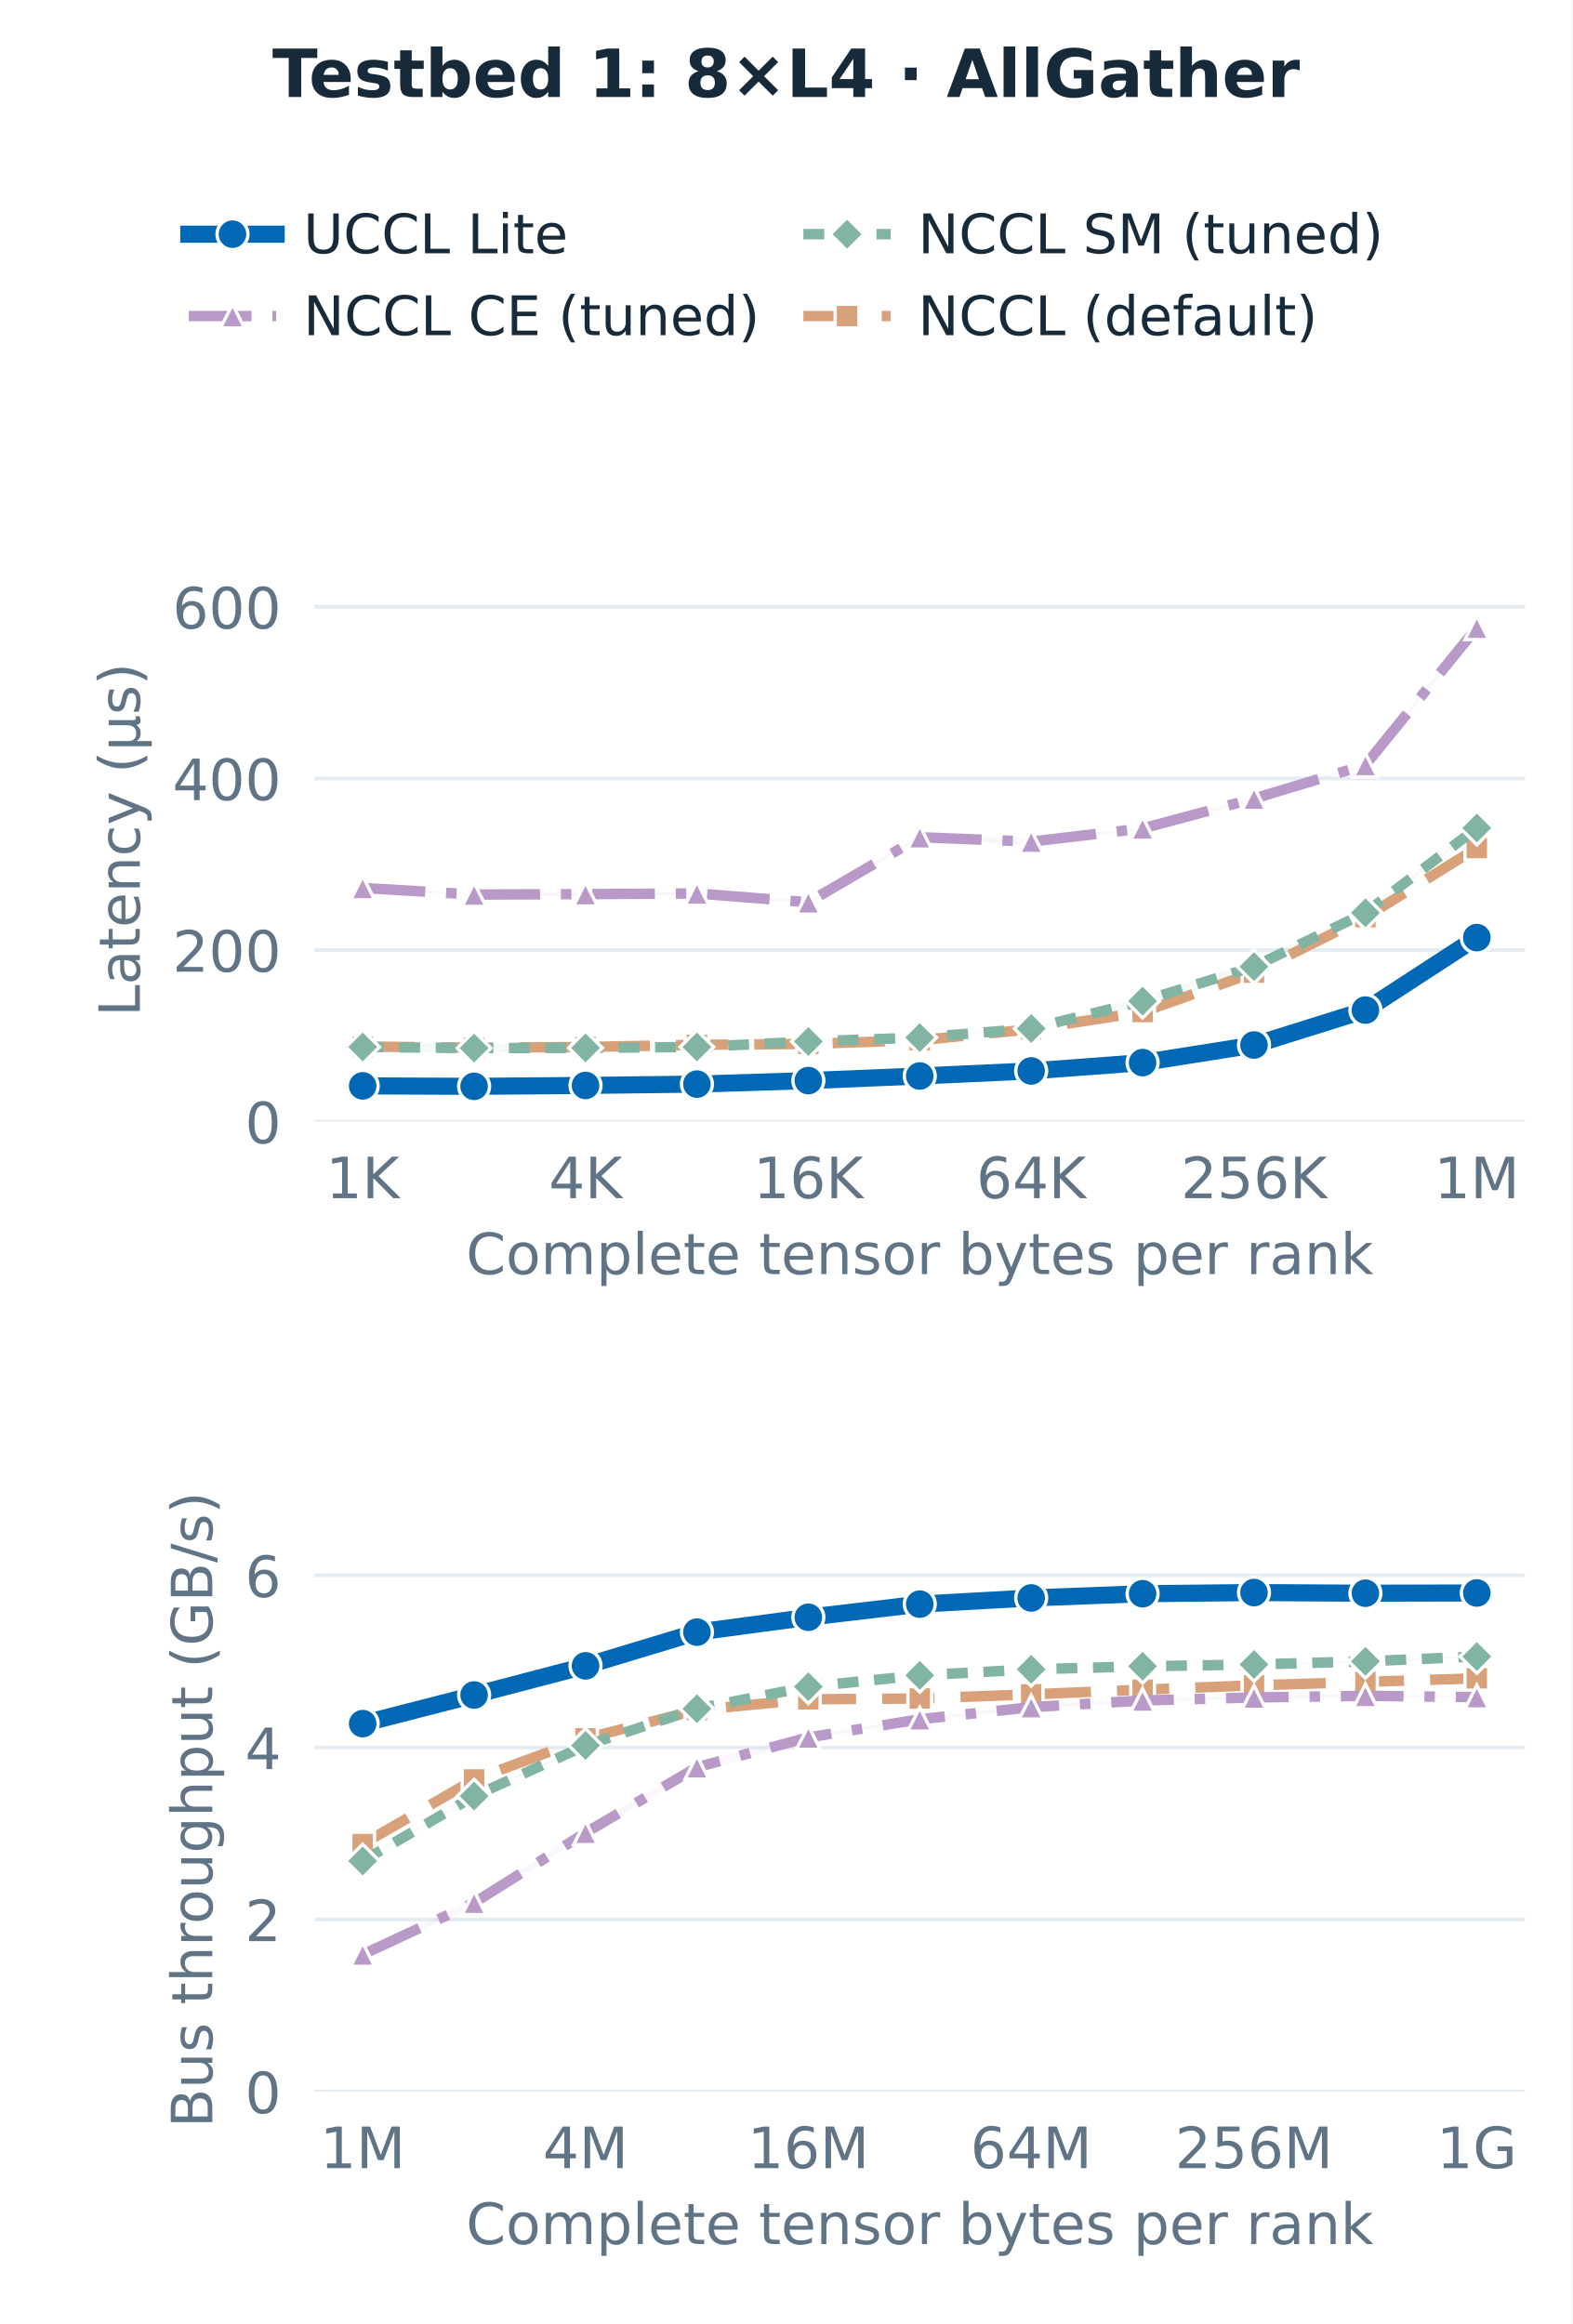
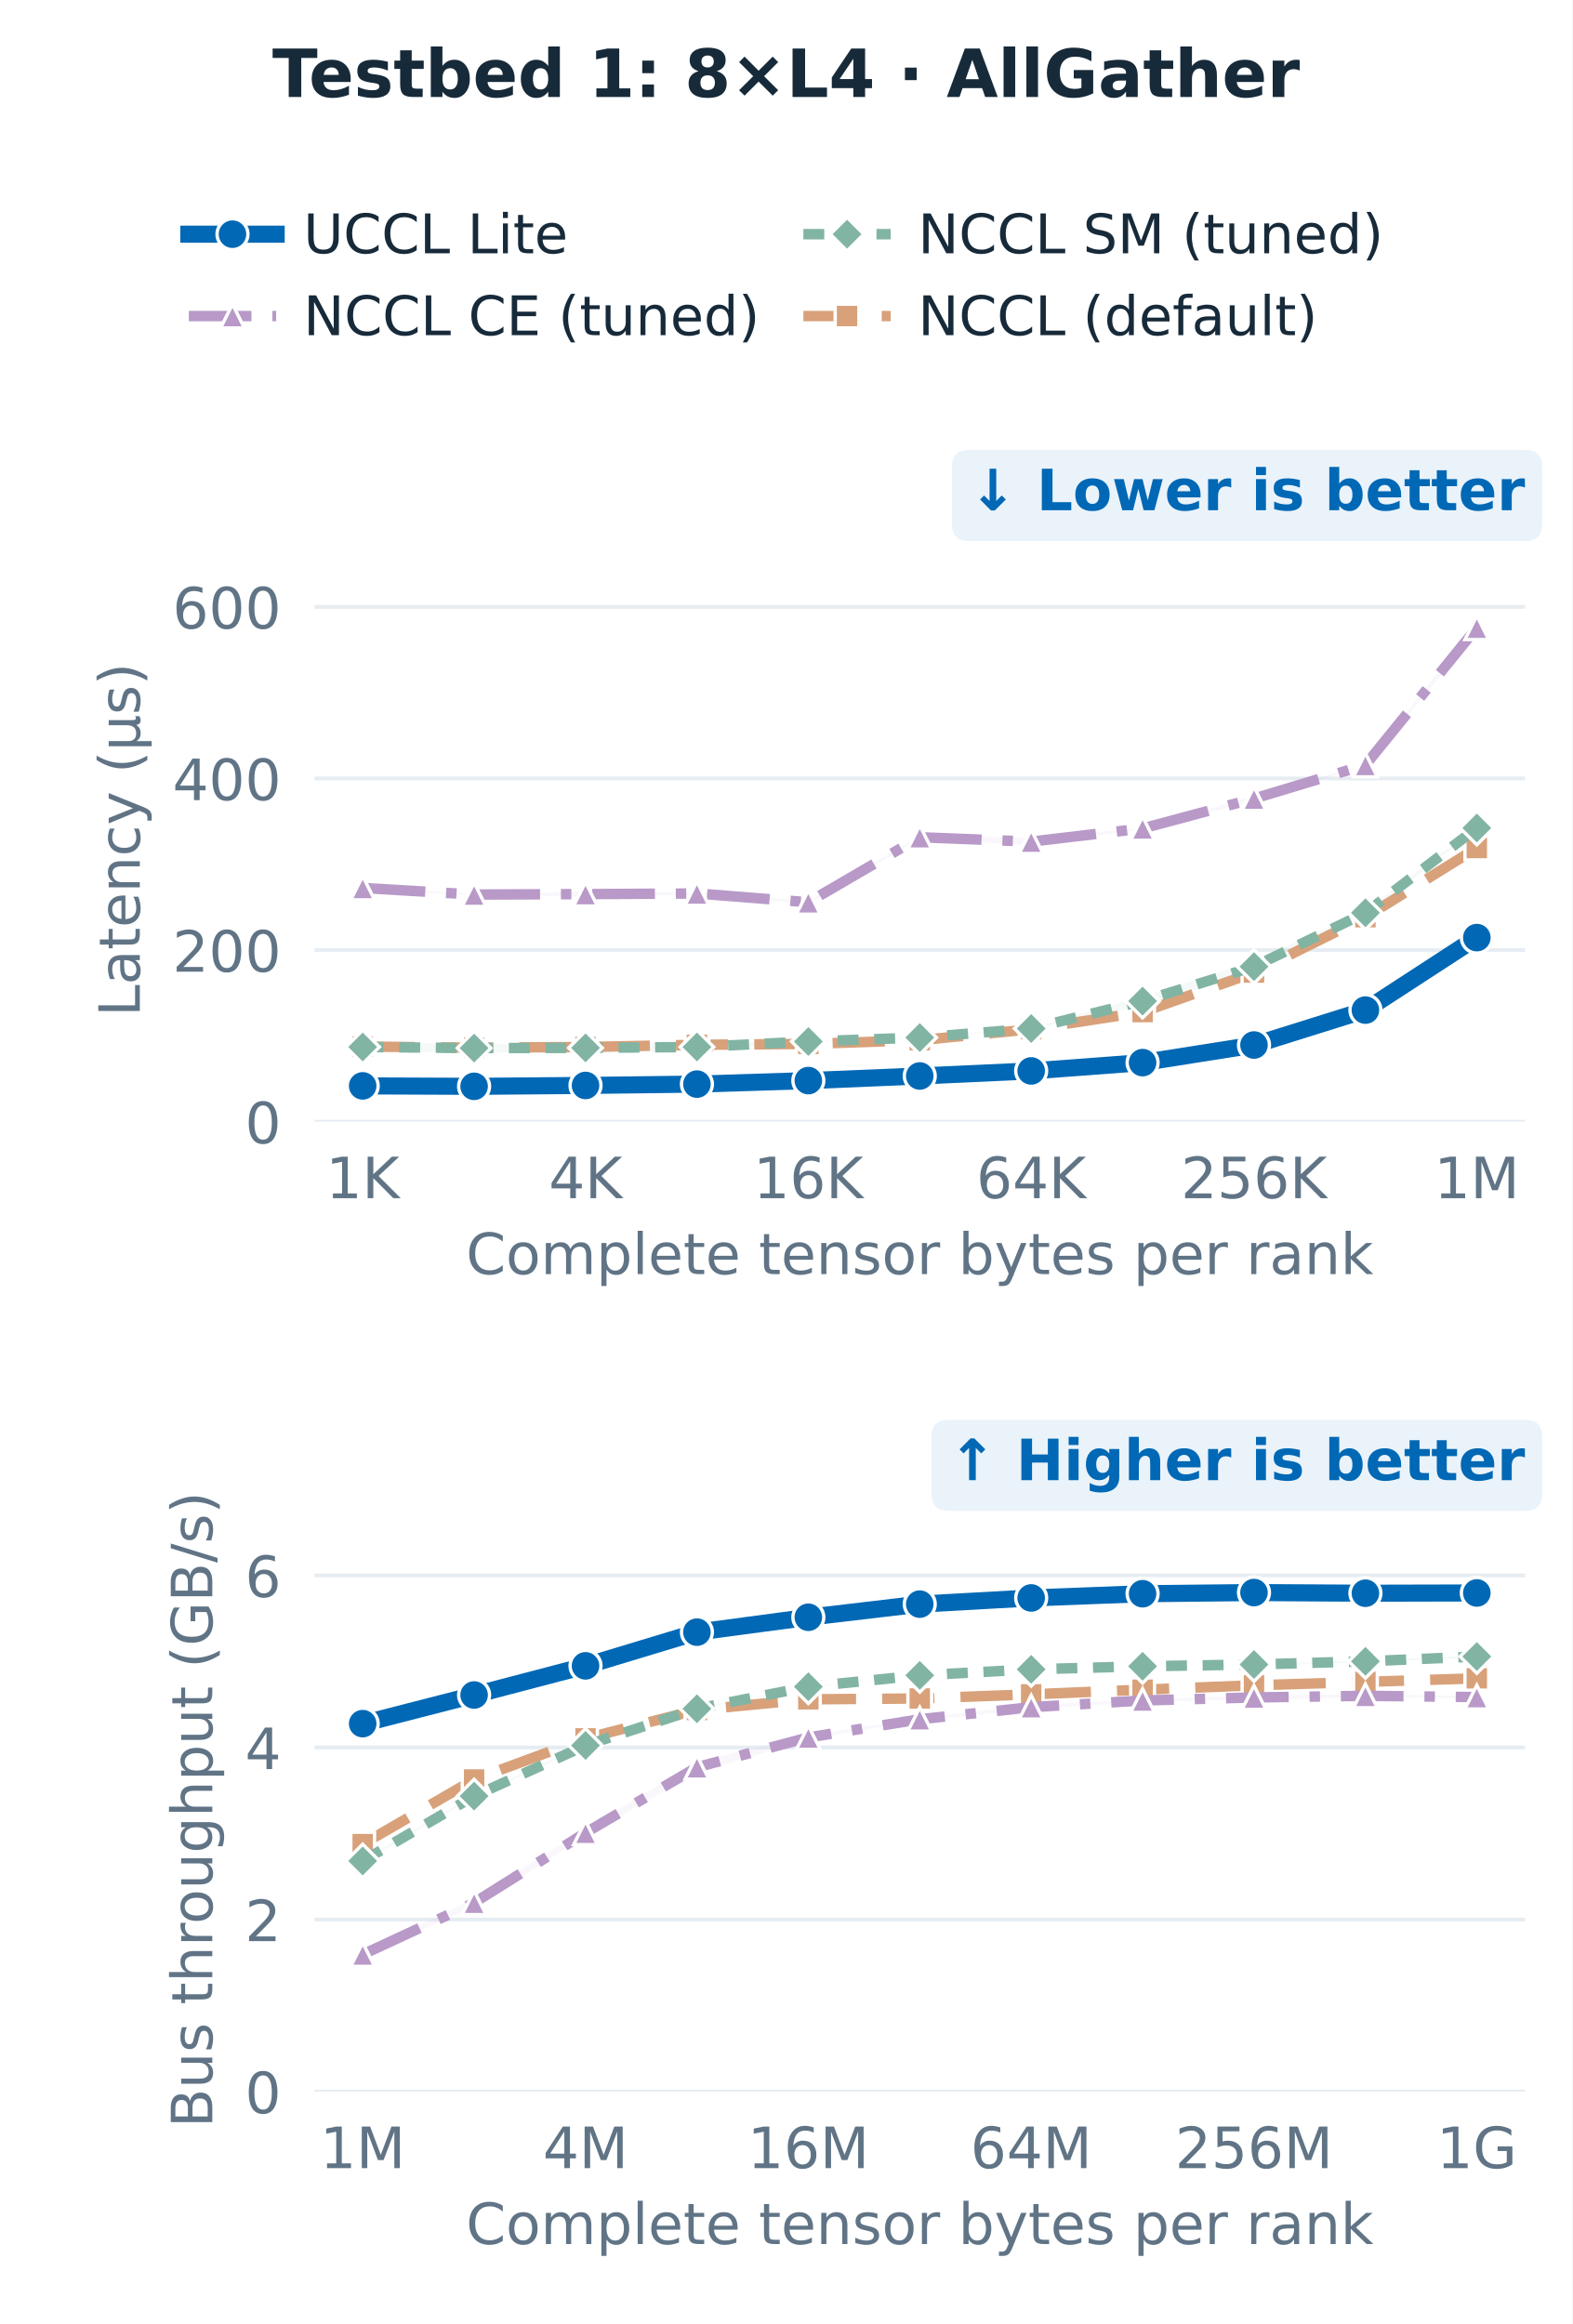
<svg xmlns="http://www.w3.org/2000/svg" xmlns:xlink="http://www.w3.org/1999/xlink" width="331.2pt" height="489.6pt" viewBox="0 0 331.2 489.6" version="1.1">
  <defs>
    <style type="text/css">*{stroke-linejoin: round; stroke-linecap: butt}</style>
  </defs>
  <g id="figure_1">
    <g id="patch_1">
      <path d="M 0 489.6 L 331.2 489.6 L 331.2 0 L 0 0 z " style="fill: #ffffff" />
    </g>
    <g id="axes_1">
      <g id="patch_2">
        <path d="M 66.24 236.304 L 321.264 236.304 L 321.264 117.504 L 66.24 117.504 z " style="fill: #ffffff" />
      </g>
      <g id="matplotlib.axis_1">
        <g id="xtick_1">
          <g id="line2d_1" />
          <g id="text_1">
            <text style="font-size: 12px; font-family: 'DejaVu Sans'; text-anchor: middle; fill: #607486" x="76.402" y="252.421" transform="rotate(-0 76.40159 252.4212)">1K</text>
          </g>
        </g>
        <g id="xtick_2">
          <g id="line2d_2" />
          <g id="text_2">
            <text style="font-size: 12px; font-family: 'DejaVu Sans'; text-anchor: middle; fill: #607486" x="123.342" y="252.421" transform="rotate(-0 123.3418 252.4212)">4K</text>
          </g>
        </g>
        <g id="xtick_3">
          <g id="line2d_3" />
          <g id="text_3">
            <text style="font-size: 12px; font-family: 'DejaVu Sans'; text-anchor: middle; fill: #607486" x="170.282" y="252.421" transform="rotate(-0 170.2819 252.4212)">16K</text>
          </g>
        </g>
        <g id="xtick_4">
          <g id="line2d_4" />
          <g id="text_4">
            <text style="font-size: 12px; font-family: 'DejaVu Sans'; text-anchor: middle; fill: #607486" x="217.222" y="252.421" transform="rotate(-0 217.2221 252.4212)">64K</text>
          </g>
        </g>
        <g id="xtick_5">
          <g id="line2d_5" />
          <g id="text_5">
            <text style="font-size: 12px; font-family: 'DejaVu Sans'; text-anchor: middle; fill: #607486" x="264.162" y="252.421" transform="rotate(-0 264.1622 252.4212)">256K</text>
          </g>
        </g>
        <g id="xtick_6">
          <g id="line2d_6" />
          <g id="text_6">
            <text style="font-size: 12px; font-family: 'DejaVu Sans'; text-anchor: middle; fill: #607486" x="311.102" y="252.421" transform="rotate(-0 311.1024 252.4212)">1M</text>
          </g>
        </g>
        <g id="text_7">
          <text style="font-size: 12px; font-family: 'DejaVu Sans'; text-anchor: middle; fill: #607486" x="193.752" y="268.422" transform="rotate(-0 193.752 268.4221)">Complete tensor bytes per rank</text>
        </g>
      </g>
      <g id="matplotlib.axis_2">
        <g id="ytick_1">
          <g id="line2d_7">
            <path d="M 66.24 236.304 L 321.264 236.304 " clip-path="url(#p69f9a40dbc)" style="fill: none; stroke: #e6edf2; stroke-width: 0.8; stroke-linecap: square" />
          </g>
          <g id="line2d_8" />
          <g id="text_8">
            <text style="font-size: 12px; font-family: 'DejaVu Sans'; text-anchor: end; fill: #607486" x="59.24" y="240.863" transform="rotate(-0 59.24 240.8626)">0</text>
          </g>
        </g>
        <g id="ytick_2">
          <g id="line2d_9">
            <path d="M 66.24 200.153 L 321.264 200.153 " clip-path="url(#p69f9a40dbc)" style="fill: none; stroke: #e6edf2; stroke-width: 0.8; stroke-linecap: square" />
          </g>
          <g id="line2d_10" />
          <g id="text_9">
            <text style="font-size: 12px; font-family: 'DejaVu Sans'; text-anchor: end; fill: #607486" x="59.24" y="204.712" transform="rotate(-0 59.24 204.7116)">200</text>
          </g>
        </g>
        <g id="ytick_3">
          <g id="line2d_11">
            <path d="M 66.24 164.002 L 321.264 164.002 " clip-path="url(#p69f9a40dbc)" style="fill: none; stroke: #e6edf2; stroke-width: 0.8; stroke-linecap: square" />
          </g>
          <g id="line2d_12" />
          <g id="text_10">
            <text style="font-size: 12px; font-family: 'DejaVu Sans'; text-anchor: end; fill: #607486" x="59.24" y="168.561" transform="rotate(-0 59.24 168.5607)">400</text>
          </g>
        </g>
        <g id="ytick_4">
          <g id="line2d_13">
            <path d="M 66.24 127.851 L 321.264 127.851 " clip-path="url(#p69f9a40dbc)" style="fill: none; stroke: #e6edf2; stroke-width: 0.8; stroke-linecap: square" />
          </g>
          <g id="line2d_14" />
          <g id="text_11">
            <text style="font-size: 12px; font-family: 'DejaVu Sans'; text-anchor: end; fill: #607486" x="59.24" y="132.41" transform="rotate(-0 59.24 132.4098)">600</text>
          </g>
        </g>
        <g id="text_12">
          <text style="font-size: 12px; font-family: 'DejaVu Sans'; text-anchor: middle; fill: #607486" x="29.452" y="176.904" transform="rotate(-90 29.45219 176.904)">Latency (µs)</text>
        </g>
      </g>
      <g id="FillBetweenPolyCollection_1">
        <defs>
          <path id="mc900417a98" d="M 76.402 -270.047 L 76.402 -268.011 L 99.872 -267.918 L 123.342 -267.82 L 146.812 -268.103 L 170.282 -270.139 L 193.752 -270.88 L 217.222 -272.823 L 240.692 -277.725 L 264.162 -284.854 L 287.632 -296.793 L 311.102 -314.839 L 311.102 -315.487 L 311.102 -315.487 L 287.632 -297.811 L 264.162 -287.075 L 240.692 -279.672 L 217.222 -273.008 L 193.752 -271.149 L 170.282 -270.232 L 146.812 -269.954 L 123.342 -269.862 L 99.872 -269.677 L 76.402 -270.047 z " />
        </defs>
        <g clip-path="url(#p69f9a40dbc)">
          <use xlink:href="#mc900417a98" x="0" y="489.6" style="fill: #82b4a3; fill-opacity: 0.08" />
        </g>
      </g>
      <g id="FillBetweenPolyCollection_2">
        <defs>
          <path id="me099844dca" d="M 76.402 -302.901 L 76.402 -302.161 L 99.872 -301.05 L 123.342 -300.68 L 146.812 -301.142 L 170.282 -299.19 L 193.752 -312.896 L 217.222 -311.508 L 240.692 -314.932 L 264.162 -320.754 L 287.632 -328.351 L 311.102 -356.294 L 311.102 -358.429 L 311.102 -358.429 L 287.632 -328.536 L 264.162 -321.965 L 240.692 -315.21 L 217.222 -313.081 L 193.752 -313.544 L 170.282 -299.847 L 146.812 -301.597 L 123.342 -301.79 L 99.872 -301.235 L 76.402 -302.901 z " />
        </defs>
        <g clip-path="url(#p69f9a40dbc)">
          <use xlink:href="#me099844dca" x="0" y="489.6" style="fill: #b899c8; fill-opacity: 0.08" />
        </g>
      </g>
      <g id="line2d_15">
        <path d="M 76.402 220.479 L 99.872 220.71 L 123.342 220.571 L 146.812 220.108 L 170.282 219.923 L 193.752 219.137 L 217.222 216.823 L 240.692 213.214 L 264.162 204.889 L 287.632 193.225 L 311.102 178.648 " clip-path="url(#p69f9a40dbc)" style="fill: none; stroke-dasharray: 11,5.5; stroke-dashoffset: 0; stroke: #d8a17a; stroke-width: 2.2" />
        <defs>
          <path id="m4c7a17d4e1" d="M -2.5 2.5 L 2.5 2.5 L 2.5 -2.5 L -2.5 -2.5 z " style="stroke: #ffffff; stroke-width: 0.7; stroke-linejoin: miter" />
        </defs>
        <g clip-path="url(#p69f9a40dbc)">
          <use xlink:href="#m4c7a17d4e1" x="76.402" y="220.479" style="fill: #d8a17a; stroke: #ffffff; stroke-width: 0.7; stroke-linejoin: miter" />
          <use xlink:href="#m4c7a17d4e1" x="99.872" y="220.71" style="fill: #d8a17a; stroke: #ffffff; stroke-width: 0.7; stroke-linejoin: miter" />
          <use xlink:href="#m4c7a17d4e1" x="123.342" y="220.571" style="fill: #d8a17a; stroke: #ffffff; stroke-width: 0.7; stroke-linejoin: miter" />
          <use xlink:href="#m4c7a17d4e1" x="146.812" y="220.108" style="fill: #d8a17a; stroke: #ffffff; stroke-width: 0.7; stroke-linejoin: miter" />
          <use xlink:href="#m4c7a17d4e1" x="170.282" y="219.923" style="fill: #d8a17a; stroke: #ffffff; stroke-width: 0.7; stroke-linejoin: miter" />
          <use xlink:href="#m4c7a17d4e1" x="193.752" y="219.137" style="fill: #d8a17a; stroke: #ffffff; stroke-width: 0.7; stroke-linejoin: miter" />
          <use xlink:href="#m4c7a17d4e1" x="217.222" y="216.823" style="fill: #d8a17a; stroke: #ffffff; stroke-width: 0.7; stroke-linejoin: miter" />
          <use xlink:href="#m4c7a17d4e1" x="240.692" y="213.214" style="fill: #d8a17a; stroke: #ffffff; stroke-width: 0.7; stroke-linejoin: miter" />
          <use xlink:href="#m4c7a17d4e1" x="264.162" y="204.889" style="fill: #d8a17a; stroke: #ffffff; stroke-width: 0.7; stroke-linejoin: miter" />
          <use xlink:href="#m4c7a17d4e1" x="287.632" y="193.225" style="fill: #d8a17a; stroke: #ffffff; stroke-width: 0.7; stroke-linejoin: miter" />
          <use xlink:href="#m4c7a17d4e1" x="311.102" y="178.648" style="fill: #d8a17a; stroke: #ffffff; stroke-width: 0.7; stroke-linejoin: miter" />
        </g>
      </g>
      <g id="line2d_16">
        <path d="M 76.402 220.571 L 99.872 220.802 L 123.342 220.759 L 146.812 220.571 L 170.282 219.414 L 193.752 218.586 L 217.222 216.684 L 240.692 210.901 L 264.162 203.635 L 287.632 192.298 L 311.102 174.437 " clip-path="url(#p69f9a40dbc)" style="fill: none; stroke-dasharray: 4.4,3.3; stroke-dashoffset: 0; stroke: #82b4a3; stroke-width: 2.2" />
        <defs>
          <path id="m127d683313" d="M -0 3.536 L 3.536 0 L 0 -3.536 L -3.536 -0 z " style="stroke: #ffffff; stroke-width: 0.7; stroke-linejoin: miter" />
        </defs>
        <g clip-path="url(#p69f9a40dbc)">
          <use xlink:href="#m127d683313" x="76.402" y="220.571" style="fill: #82b4a3; stroke: #ffffff; stroke-width: 0.7; stroke-linejoin: miter" />
          <use xlink:href="#m127d683313" x="99.872" y="220.802" style="fill: #82b4a3; stroke: #ffffff; stroke-width: 0.7; stroke-linejoin: miter" />
          <use xlink:href="#m127d683313" x="123.342" y="220.759" style="fill: #82b4a3; stroke: #ffffff; stroke-width: 0.7; stroke-linejoin: miter" />
          <use xlink:href="#m127d683313" x="146.812" y="220.571" style="fill: #82b4a3; stroke: #ffffff; stroke-width: 0.7; stroke-linejoin: miter" />
          <use xlink:href="#m127d683313" x="170.282" y="219.414" style="fill: #82b4a3; stroke: #ffffff; stroke-width: 0.7; stroke-linejoin: miter" />
          <use xlink:href="#m127d683313" x="193.752" y="218.586" style="fill: #82b4a3; stroke: #ffffff; stroke-width: 0.7; stroke-linejoin: miter" />
          <use xlink:href="#m127d683313" x="217.222" y="216.684" style="fill: #82b4a3; stroke: #ffffff; stroke-width: 0.7; stroke-linejoin: miter" />
          <use xlink:href="#m127d683313" x="240.692" y="210.901" style="fill: #82b4a3; stroke: #ffffff; stroke-width: 0.7; stroke-linejoin: miter" />
          <use xlink:href="#m127d683313" x="264.162" y="203.635" style="fill: #82b4a3; stroke: #ffffff; stroke-width: 0.7; stroke-linejoin: miter" />
          <use xlink:href="#m127d683313" x="287.632" y="192.298" style="fill: #82b4a3; stroke: #ffffff; stroke-width: 0.7; stroke-linejoin: miter" />
          <use xlink:href="#m127d683313" x="311.102" y="174.437" style="fill: #82b4a3; stroke: #ffffff; stroke-width: 0.7; stroke-linejoin: miter" />
        </g>
      </g>
      <g id="line2d_17">
        <path d="M 76.402 187.069 L 99.872 188.457 L 123.342 188.365 L 146.812 188.23 L 170.282 190.081 L 193.752 176.38 L 217.222 177.306 L 240.692 174.529 L 264.162 168.24 L 287.632 161.156 L 311.102 132.238 " clip-path="url(#p69f9a40dbc)" style="fill: none; stroke-dasharray: 13.2,4.4,2.2,4.4; stroke-dashoffset: 0; stroke: #b899c8; stroke-width: 2.2" />
        <defs>
          <path id="m6e725affe4" d="M 0 -2.5 L -2.5 2.5 L 2.5 2.5 z " style="stroke: #ffffff; stroke-width: 0.7; stroke-linejoin: miter" />
        </defs>
        <g clip-path="url(#p69f9a40dbc)">
          <use xlink:href="#m6e725affe4" x="76.402" y="187.069" style="fill: #b899c8; stroke: #ffffff; stroke-width: 0.7; stroke-linejoin: miter" />
          <use xlink:href="#m6e725affe4" x="99.872" y="188.457" style="fill: #b899c8; stroke: #ffffff; stroke-width: 0.7; stroke-linejoin: miter" />
          <use xlink:href="#m6e725affe4" x="123.342" y="188.365" style="fill: #b899c8; stroke: #ffffff; stroke-width: 0.7; stroke-linejoin: miter" />
          <use xlink:href="#m6e725affe4" x="146.812" y="188.23" style="fill: #b899c8; stroke: #ffffff; stroke-width: 0.7; stroke-linejoin: miter" />
          <use xlink:href="#m6e725affe4" x="170.282" y="190.081" style="fill: #b899c8; stroke: #ffffff; stroke-width: 0.7; stroke-linejoin: miter" />
          <use xlink:href="#m6e725affe4" x="193.752" y="176.38" style="fill: #b899c8; stroke: #ffffff; stroke-width: 0.7; stroke-linejoin: miter" />
          <use xlink:href="#m6e725affe4" x="217.222" y="177.306" style="fill: #b899c8; stroke: #ffffff; stroke-width: 0.7; stroke-linejoin: miter" />
          <use xlink:href="#m6e725affe4" x="240.692" y="174.529" style="fill: #b899c8; stroke: #ffffff; stroke-width: 0.7; stroke-linejoin: miter" />
          <use xlink:href="#m6e725affe4" x="264.162" y="168.24" style="fill: #b899c8; stroke: #ffffff; stroke-width: 0.7; stroke-linejoin: miter" />
          <use xlink:href="#m6e725affe4" x="287.632" y="161.156" style="fill: #b899c8; stroke: #ffffff; stroke-width: 0.7; stroke-linejoin: miter" />
          <use xlink:href="#m6e725affe4" x="311.102" y="132.238" style="fill: #b899c8; stroke: #ffffff; stroke-width: 0.7; stroke-linejoin: miter" />
        </g>
      </g>
+       <g id="text_13">
+         <g id="patch_3">
+           <path d="M 204.129 113.976 L 321.264 113.976 Q 324.864 113.976 324.864 110.376 L 324.864 98.375 Q 324.864 94.775 321.264 94.775 L 204.129 94.775 Q 200.529 94.775 200.529 98.375 L 200.529 110.376 Q 200.529 113.976 204.129 113.976 z " style="fill: #eaf3fa" />
+         </g>
+         <text style="font-weight: 700; font-size: 12px; font-family: 'DejaVu Sans'; text-anchor: end; fill: #0068b5" x="321.264" y="107.493" transform="rotate(-0 321.264 107.4932)">↓ Lower is better</text>
+       </g>
      <g id="line2d_18">
        <path d="M 76.402 228.764 L 99.872 228.858 L 123.342 228.673 L 146.812 228.391 L 170.282 227.651 L 193.752 226.679 L 217.222 225.615 L 240.692 223.862 L 264.162 220.155 L 287.632 212.797 L 311.102 197.527 " clip-path="url(#p69f9a40dbc)" style="fill: none; stroke: #0068b5; stroke-width: 3.6; stroke-linecap: square" />
        <defs>
          <path id="me5beb2e30b" d="M 0 3.25 C 0.862 3.25 1.689 2.908 2.298 2.298 C 2.908 1.689 3.25 0.862 3.25 0 C 3.25 -0.862 2.908 -1.689 2.298 -2.298 C 1.689 -2.908 0.862 -3.25 0 -3.25 C -0.862 -3.25 -1.689 -2.908 -2.298 -2.298 C -2.908 -1.689 -3.25 -0.862 -3.25 0 C -3.25 0.862 -2.908 1.689 -2.298 2.298 C -1.689 2.908 -0.862 3.25 0 3.25 z " style="stroke: #ffffff; stroke-width: 0.7" />
        </defs>
        <g clip-path="url(#p69f9a40dbc)">
          <use xlink:href="#me5beb2e30b" x="76.402" y="228.764" style="fill: #0068b5; stroke: #ffffff; stroke-width: 0.7" />
          <use xlink:href="#me5beb2e30b" x="99.872" y="228.858" style="fill: #0068b5; stroke: #ffffff; stroke-width: 0.7" />
          <use xlink:href="#me5beb2e30b" x="123.342" y="228.673" style="fill: #0068b5; stroke: #ffffff; stroke-width: 0.7" />
          <use xlink:href="#me5beb2e30b" x="146.812" y="228.391" style="fill: #0068b5; stroke: #ffffff; stroke-width: 0.7" />
          <use xlink:href="#me5beb2e30b" x="170.282" y="227.651" style="fill: #0068b5; stroke: #ffffff; stroke-width: 0.7" />
          <use xlink:href="#me5beb2e30b" x="193.752" y="226.679" style="fill: #0068b5; stroke: #ffffff; stroke-width: 0.7" />
          <use xlink:href="#me5beb2e30b" x="217.222" y="225.615" style="fill: #0068b5; stroke: #ffffff; stroke-width: 0.7" />
          <use xlink:href="#me5beb2e30b" x="240.692" y="223.862" style="fill: #0068b5; stroke: #ffffff; stroke-width: 0.7" />
          <use xlink:href="#me5beb2e30b" x="264.162" y="220.155" style="fill: #0068b5; stroke: #ffffff; stroke-width: 0.7" />
          <use xlink:href="#me5beb2e30b" x="287.632" y="212.797" style="fill: #0068b5; stroke: #ffffff; stroke-width: 0.7" />
          <use xlink:href="#me5beb2e30b" x="311.102" y="197.527" style="fill: #0068b5; stroke: #ffffff; stroke-width: 0.7" />
        </g>
      </g>
    </g>
    <g id="axes_2">
-       <g id="patch_3">
+       <g id="patch_4">
        <path d="M 66.24 440.64 L 321.264 440.64 L 321.264 321.84 L 66.24 321.84 z " style="fill: #ffffff" />
      </g>
      <g id="matplotlib.axis_3">
        <g id="xtick_7">
          <g id="line2d_19" />
-           <g id="text_13">
+           <g id="text_14">
            <text style="font-size: 12px; font-family: 'DejaVu Sans'; text-anchor: middle; fill: #607486" x="76.402" y="456.757" transform="rotate(-0 76.40159 456.7572)">1M</text>
          </g>
        </g>
        <g id="xtick_8">
          <g id="line2d_20" />
-           <g id="text_14">
+           <g id="text_15">
            <text style="font-size: 12px; font-family: 'DejaVu Sans'; text-anchor: middle; fill: #607486" x="123.342" y="456.757" transform="rotate(-0 123.3418 456.7572)">4M</text>
          </g>
        </g>
        <g id="xtick_9">
          <g id="line2d_21" />
-           <g id="text_15">
+           <g id="text_16">
            <text style="font-size: 12px; font-family: 'DejaVu Sans'; text-anchor: middle; fill: #607486" x="170.282" y="456.757" transform="rotate(-0 170.2819 456.7572)">16M</text>
          </g>
        </g>
        <g id="xtick_10">
          <g id="line2d_22" />
-           <g id="text_16">
+           <g id="text_17">
            <text style="font-size: 12px; font-family: 'DejaVu Sans'; text-anchor: middle; fill: #607486" x="217.222" y="456.757" transform="rotate(-0 217.2221 456.7572)">64M</text>
          </g>
        </g>
        <g id="xtick_11">
          <g id="line2d_23" />
-           <g id="text_17">
+           <g id="text_18">
            <text style="font-size: 12px; font-family: 'DejaVu Sans'; text-anchor: middle; fill: #607486" x="264.162" y="456.757" transform="rotate(-0 264.1622 456.7572)">256M</text>
          </g>
        </g>
        <g id="xtick_12">
          <g id="line2d_24" />
-           <g id="text_18">
+           <g id="text_19">
            <text style="font-size: 12px; font-family: 'DejaVu Sans'; text-anchor: middle; fill: #607486" x="311.102" y="456.757" transform="rotate(-0 311.1024 456.7572)">1G</text>
          </g>
        </g>
-         <g id="text_19">
+         <g id="text_20">
          <text style="font-size: 12px; font-family: 'DejaVu Sans'; text-anchor: middle; fill: #607486" x="193.752" y="472.758" transform="rotate(-0 193.752 472.7581)">Complete tensor bytes per rank</text>
        </g>
      </g>
      <g id="matplotlib.axis_4">
        <g id="ytick_5">
          <g id="line2d_25">
            <path d="M 66.24 440.64 L 321.264 440.64 " clip-path="url(#p44dcc93f7a)" style="fill: none; stroke: #e6edf2; stroke-width: 0.8; stroke-linecap: square" />
          </g>
          <g id="line2d_26" />
-           <g id="text_20">
+           <g id="text_21">
            <text style="font-size: 12px; font-family: 'DejaVu Sans'; text-anchor: end; fill: #607486" x="59.24" y="445.199" transform="rotate(-0 59.24 445.1986)">0</text>
          </g>
        </g>
        <g id="ytick_6">
          <g id="line2d_27">
            <path d="M 66.24 404.389 L 321.264 404.389 " clip-path="url(#p44dcc93f7a)" style="fill: none; stroke: #e6edf2; stroke-width: 0.8; stroke-linecap: square" />
          </g>
          <g id="line2d_28" />
-           <g id="text_21">
+           <g id="text_22">
            <text style="font-size: 12px; font-family: 'DejaVu Sans'; text-anchor: end; fill: #607486" x="59.24" y="408.948" transform="rotate(-0 59.24 408.9481)">2</text>
          </g>
        </g>
        <g id="ytick_7">
          <g id="line2d_29">
            <path d="M 66.24 368.139 L 321.264 368.139 " clip-path="url(#p44dcc93f7a)" style="fill: none; stroke: #e6edf2; stroke-width: 0.8; stroke-linecap: square" />
          </g>
          <g id="line2d_30" />
-           <g id="text_22">
+           <g id="text_23">
            <text style="font-size: 12px; font-family: 'DejaVu Sans'; text-anchor: end; fill: #607486" x="59.24" y="372.698" transform="rotate(-0 59.24 372.6975)">4</text>
          </g>
        </g>
        <g id="ytick_8">
          <g id="line2d_31">
            <path d="M 66.24 331.888 L 321.264 331.888 " clip-path="url(#p44dcc93f7a)" style="fill: none; stroke: #e6edf2; stroke-width: 0.8; stroke-linecap: square" />
          </g>
          <g id="line2d_32" />
-           <g id="text_23">
+           <g id="text_24">
            <text style="font-size: 12px; font-family: 'DejaVu Sans'; text-anchor: end; fill: #607486" x="59.24" y="336.447" transform="rotate(-0 59.24 336.447)">6</text>
          </g>
        </g>
-         <g id="text_24">
+         <g id="text_25">
          <text style="font-size: 12px; font-family: 'DejaVu Sans'; text-anchor: middle; fill: #607486" x="44.722" y="381.24" transform="rotate(-90 44.72219 381.24)">Bus throughput (GB/s)</text>
        </g>
      </g>
      <g id="FillBetweenPolyCollection_3">
        <defs>
          <path id="m7afcf22b62" d="M 76.402 -97.803 L 76.402 -97.294 L 99.872 -111.005 L 123.342 -121.623 L 146.812 -129.532 L 170.282 -134.169 L 193.752 -136.656 L 217.222 -137.883 L 240.692 -138.55 L 264.162 -138.897 L 287.632 -139.364 L 311.102 -140.419 L 311.102 -140.819 L 311.102 -140.819 L 287.632 -139.846 L 264.162 -138.986 L 240.692 -138.573 L 217.222 -137.955 L 193.752 -136.656 L 170.282 -134.351 L 146.812 -129.707 L 123.342 -122.155 L 99.872 -111.422 L 76.402 -97.803 z " />
        </defs>
        <g clip-path="url(#p44dcc93f7a)">
          <use xlink:href="#m7afcf22b62" x="0" y="489.6" style="fill: #82b4a3; fill-opacity: 0.08" />
        </g>
      </g>
      <g id="FillBetweenPolyCollection_4">
        <defs>
          <path id="mfdb00db016" d="M 76.402 -78.144 L 76.402 -77.552 L 99.872 -87.882 L 123.342 -102.847 L 146.812 -116.156 L 170.282 -123.106 L 193.752 -127.173 L 217.222 -129.479 L 240.692 -131.116 L 264.162 -131.575 L 287.632 -131.996 L 311.102 -131.896 L 311.102 -132.244 L 311.102 -132.244 L 287.632 -132.681 L 264.162 -132.419 L 240.692 -131.593 L 217.222 -130.422 L 193.752 -127.635 L 170.282 -124.038 L 146.812 -118.474 L 123.342 -104.152 L 99.872 -89.662 L 76.402 -78.144 z " />
        </defs>
        <g clip-path="url(#p44dcc93f7a)">
          <use xlink:href="#mfdb00db016" x="0" y="489.6" style="fill: #b899c8; fill-opacity: 0.08" />
        </g>
      </g>
      <g id="line2d_33">
        <path d="M 76.402 388.504 L 99.872 374.89 L 123.342 366.229 L 146.812 360.242 L 170.282 357.999 L 193.752 357.818 L 217.222 356.951 L 240.692 355.968 L 264.162 355.048 L 287.632 354.323 L 311.102 353.572 " clip-path="url(#p44dcc93f7a)" style="fill: none; stroke-dasharray: 11,5.5; stroke-dashoffset: 0; stroke: #d8a17a; stroke-width: 2.2" />
        <g clip-path="url(#p44dcc93f7a)">
          <use xlink:href="#m4c7a17d4e1" x="76.402" y="388.504" style="fill: #d8a17a; stroke: #ffffff; stroke-width: 0.7; stroke-linejoin: miter" />
          <use xlink:href="#m4c7a17d4e1" x="99.872" y="374.89" style="fill: #d8a17a; stroke: #ffffff; stroke-width: 0.7; stroke-linejoin: miter" />
          <use xlink:href="#m4c7a17d4e1" x="123.342" y="366.229" style="fill: #d8a17a; stroke: #ffffff; stroke-width: 0.7; stroke-linejoin: miter" />
          <use xlink:href="#m4c7a17d4e1" x="146.812" y="360.242" style="fill: #d8a17a; stroke: #ffffff; stroke-width: 0.7; stroke-linejoin: miter" />
          <use xlink:href="#m4c7a17d4e1" x="170.282" y="357.999" style="fill: #d8a17a; stroke: #ffffff; stroke-width: 0.7; stroke-linejoin: miter" />
          <use xlink:href="#m4c7a17d4e1" x="193.752" y="357.818" style="fill: #d8a17a; stroke: #ffffff; stroke-width: 0.7; stroke-linejoin: miter" />
          <use xlink:href="#m4c7a17d4e1" x="217.222" y="356.951" style="fill: #d8a17a; stroke: #ffffff; stroke-width: 0.7; stroke-linejoin: miter" />
          <use xlink:href="#m4c7a17d4e1" x="240.692" y="355.968" style="fill: #d8a17a; stroke: #ffffff; stroke-width: 0.7; stroke-linejoin: miter" />
          <use xlink:href="#m4c7a17d4e1" x="264.162" y="355.048" style="fill: #d8a17a; stroke: #ffffff; stroke-width: 0.7; stroke-linejoin: miter" />
          <use xlink:href="#m4c7a17d4e1" x="287.632" y="354.323" style="fill: #d8a17a; stroke: #ffffff; stroke-width: 0.7; stroke-linejoin: miter" />
          <use xlink:href="#m4c7a17d4e1" x="311.102" y="353.572" style="fill: #d8a17a; stroke: #ffffff; stroke-width: 0.7; stroke-linejoin: miter" />
        </g>
      </g>
      <g id="line2d_34">
        <path d="M 76.402 392.053 L 99.872 378.387 L 123.342 367.712 L 146.812 359.981 L 170.282 355.34 L 193.752 352.944 L 217.222 351.681 L 240.692 351.039 L 264.162 350.659 L 287.632 349.996 L 311.102 348.981 " clip-path="url(#p44dcc93f7a)" style="fill: none; stroke-dasharray: 4.4,3.3; stroke-dashoffset: 0; stroke: #82b4a3; stroke-width: 2.2" />
        <g clip-path="url(#p44dcc93f7a)">
          <use xlink:href="#m127d683313" x="76.402" y="392.053" style="fill: #82b4a3; stroke: #ffffff; stroke-width: 0.7; stroke-linejoin: miter" />
          <use xlink:href="#m127d683313" x="99.872" y="378.387" style="fill: #82b4a3; stroke: #ffffff; stroke-width: 0.7; stroke-linejoin: miter" />
          <use xlink:href="#m127d683313" x="123.342" y="367.712" style="fill: #82b4a3; stroke: #ffffff; stroke-width: 0.7; stroke-linejoin: miter" />
          <use xlink:href="#m127d683313" x="146.812" y="359.981" style="fill: #82b4a3; stroke: #ffffff; stroke-width: 0.7; stroke-linejoin: miter" />
          <use xlink:href="#m127d683313" x="170.282" y="355.34" style="fill: #82b4a3; stroke: #ffffff; stroke-width: 0.7; stroke-linejoin: miter" />
          <use xlink:href="#m127d683313" x="193.752" y="352.944" style="fill: #82b4a3; stroke: #ffffff; stroke-width: 0.7; stroke-linejoin: miter" />
          <use xlink:href="#m127d683313" x="217.222" y="351.681" style="fill: #82b4a3; stroke: #ffffff; stroke-width: 0.7; stroke-linejoin: miter" />
          <use xlink:href="#m127d683313" x="240.692" y="351.039" style="fill: #82b4a3; stroke: #ffffff; stroke-width: 0.7; stroke-linejoin: miter" />
          <use xlink:href="#m127d683313" x="264.162" y="350.659" style="fill: #82b4a3; stroke: #ffffff; stroke-width: 0.7; stroke-linejoin: miter" />
          <use xlink:href="#m127d683313" x="287.632" y="349.996" style="fill: #82b4a3; stroke: #ffffff; stroke-width: 0.7; stroke-linejoin: miter" />
          <use xlink:href="#m127d683313" x="311.102" y="348.981" style="fill: #82b4a3; stroke: #ffffff; stroke-width: 0.7; stroke-linejoin: miter" />
        </g>
      </g>
      <g id="line2d_35">
        <path d="M 76.402 411.755 L 99.872 400.848 L 123.342 386.108 L 146.812 372.304 L 170.282 366.031 L 193.752 362.196 L 217.222 359.652 L 240.692 358.246 L 264.162 357.605 L 287.632 357.263 L 311.102 357.531 " clip-path="url(#p44dcc93f7a)" style="fill: none; stroke-dasharray: 13.2,4.4,2.2,4.4; stroke-dashoffset: 0; stroke: #b899c8; stroke-width: 2.2" />
        <g clip-path="url(#p44dcc93f7a)">
          <use xlink:href="#m6e725affe4" x="76.402" y="411.755" style="fill: #b899c8; stroke: #ffffff; stroke-width: 0.7; stroke-linejoin: miter" />
          <use xlink:href="#m6e725affe4" x="99.872" y="400.848" style="fill: #b899c8; stroke: #ffffff; stroke-width: 0.7; stroke-linejoin: miter" />
          <use xlink:href="#m6e725affe4" x="123.342" y="386.108" style="fill: #b899c8; stroke: #ffffff; stroke-width: 0.7; stroke-linejoin: miter" />
          <use xlink:href="#m6e725affe4" x="146.812" y="372.304" style="fill: #b899c8; stroke: #ffffff; stroke-width: 0.7; stroke-linejoin: miter" />
          <use xlink:href="#m6e725affe4" x="170.282" y="366.031" style="fill: #b899c8; stroke: #ffffff; stroke-width: 0.7; stroke-linejoin: miter" />
          <use xlink:href="#m6e725affe4" x="193.752" y="362.196" style="fill: #b899c8; stroke: #ffffff; stroke-width: 0.7; stroke-linejoin: miter" />
          <use xlink:href="#m6e725affe4" x="217.222" y="359.652" style="fill: #b899c8; stroke: #ffffff; stroke-width: 0.7; stroke-linejoin: miter" />
          <use xlink:href="#m6e725affe4" x="240.692" y="358.246" style="fill: #b899c8; stroke: #ffffff; stroke-width: 0.7; stroke-linejoin: miter" />
          <use xlink:href="#m6e725affe4" x="264.162" y="357.605" style="fill: #b899c8; stroke: #ffffff; stroke-width: 0.7; stroke-linejoin: miter" />
          <use xlink:href="#m6e725affe4" x="287.632" y="357.263" style="fill: #b899c8; stroke: #ffffff; stroke-width: 0.7; stroke-linejoin: miter" />
          <use xlink:href="#m6e725affe4" x="311.102" y="357.531" style="fill: #b899c8; stroke: #ffffff; stroke-width: 0.7; stroke-linejoin: miter" />
        </g>
      </g>
+       <g id="text_26">
+         <g id="patch_5">
+           <path d="M 199.818 318.312 L 321.264 318.312 Q 324.864 318.312 324.864 314.712 L 324.864 302.711 Q 324.864 299.111 321.264 299.111 L 199.818 299.111 Q 196.218 299.111 196.218 302.711 L 196.218 314.712 Q 196.218 318.312 199.818 318.312 z " style="fill: #eaf3fa" />
+         </g>
+         <text style="font-weight: 700; font-size: 12px; font-family: 'DejaVu Sans'; text-anchor: end; fill: #0068b5" x="321.264" y="311.829" transform="rotate(-0 321.264 311.8292)">↑ Higher is better</text>
+       </g>
      <g id="line2d_36">
        <path d="M 76.402 363.121 L 99.872 357.089 L 123.342 350.945 L 146.812 343.846 L 170.282 340.71 L 193.752 337.945 L 217.222 336.64 L 240.692 335.752 L 264.162 335.507 L 287.632 335.646 L 311.102 335.591 " clip-path="url(#p44dcc93f7a)" style="fill: none; stroke: #0068b5; stroke-width: 3.6; stroke-linecap: square" />
        <g clip-path="url(#p44dcc93f7a)">
          <use xlink:href="#me5beb2e30b" x="76.402" y="363.121" style="fill: #0068b5; stroke: #ffffff; stroke-width: 0.7" />
          <use xlink:href="#me5beb2e30b" x="99.872" y="357.089" style="fill: #0068b5; stroke: #ffffff; stroke-width: 0.7" />
          <use xlink:href="#me5beb2e30b" x="123.342" y="350.945" style="fill: #0068b5; stroke: #ffffff; stroke-width: 0.7" />
          <use xlink:href="#me5beb2e30b" x="146.812" y="343.846" style="fill: #0068b5; stroke: #ffffff; stroke-width: 0.7" />
          <use xlink:href="#me5beb2e30b" x="170.282" y="340.71" style="fill: #0068b5; stroke: #ffffff; stroke-width: 0.7" />
          <use xlink:href="#me5beb2e30b" x="193.752" y="337.945" style="fill: #0068b5; stroke: #ffffff; stroke-width: 0.7" />
          <use xlink:href="#me5beb2e30b" x="217.222" y="336.64" style="fill: #0068b5; stroke: #ffffff; stroke-width: 0.7" />
          <use xlink:href="#me5beb2e30b" x="240.692" y="335.752" style="fill: #0068b5; stroke: #ffffff; stroke-width: 0.7" />
          <use xlink:href="#me5beb2e30b" x="264.162" y="335.507" style="fill: #0068b5; stroke: #ffffff; stroke-width: 0.7" />
          <use xlink:href="#me5beb2e30b" x="287.632" y="335.646" style="fill: #0068b5; stroke: #ffffff; stroke-width: 0.7" />
          <use xlink:href="#me5beb2e30b" x="311.102" y="335.591" style="fill: #0068b5; stroke: #ffffff; stroke-width: 0.7" />
        </g>
      </g>
    </g>
-     <g id="text_25">
+     <g id="text_27">
      <text style="font-weight: 700; font-size: 14px; font-family: 'DejaVu Sans'; text-anchor: middle; fill: #172a3a" x="165.6" y="20.43" transform="rotate(-0 165.6 20.42981)">Testbed 1: 8×L4 · AllGather</text>
    </g>
    <g id="legend_1">
      <g id="line2d_37">
        <path d="M 39.774 49.335 L 48.974 49.335 L 58.174 49.335 " style="fill: none; stroke: #0068b5; stroke-width: 3.6; stroke-linecap: square" />
        <g>
          <use xlink:href="#me5beb2e30b" x="48.974" y="49.335" style="fill: #0068b5; stroke: #ffffff; stroke-width: 0.7" />
        </g>
      </g>
-       <g id="text_26">
+       <g id="text_28">
        <text style="font-size: 11.5px; font-family: 'DejaVu Sans'; text-anchor: start; fill: #172a3a" x="63.924" y="53.36" transform="rotate(-0 63.92383 53.3602)">UCCL Lite</text>
      </g>
      <g id="line2d_38">
        <path d="M 39.774 66.586 L 48.974 66.586 L 58.174 66.586 " style="fill: none; stroke-dasharray: 13.2,4.4,2.2,4.4; stroke-dashoffset: 0; stroke: #b899c8; stroke-width: 2.2" />
        <g>
          <use xlink:href="#m6e725affe4" x="48.974" y="66.586" style="fill: #b899c8; stroke: #ffffff; stroke-width: 0.7; stroke-linejoin: miter" />
        </g>
      </g>
-       <g id="text_27">
+       <g id="text_29">
        <text style="font-size: 11.5px; font-family: 'DejaVu Sans'; text-anchor: start; fill: #172a3a" x="63.924" y="70.611" transform="rotate(-0 63.92383 70.6111)">NCCL CE (tuned)</text>
      </g>
      <g id="line2d_39">
        <path d="M 169.237 49.335 L 178.437 49.335 L 187.637 49.335 " style="fill: none; stroke-dasharray: 4.4,3.3; stroke-dashoffset: 0; stroke: #82b4a3; stroke-width: 2.2" />
        <g>
          <use xlink:href="#m127d683313" x="178.437" y="49.335" style="fill: #82b4a3; stroke: #ffffff; stroke-width: 0.7; stroke-linejoin: miter" />
        </g>
      </g>
-       <g id="text_28">
+       <g id="text_30">
        <text style="font-size: 11.5px; font-family: 'DejaVu Sans'; text-anchor: start; fill: #172a3a" x="193.387" y="53.36" transform="rotate(-0 193.3869 53.3602)">NCCL SM (tuned)</text>
      </g>
      <g id="line2d_40">
        <path d="M 169.237 66.586 L 178.437 66.586 L 187.637 66.586 " style="fill: none; stroke-dasharray: 11,5.5; stroke-dashoffset: 0; stroke: #d8a17a; stroke-width: 2.2" />
        <g>
          <use xlink:href="#m4c7a17d4e1" x="178.437" y="66.586" style="fill: #d8a17a; stroke: #ffffff; stroke-width: 0.7; stroke-linejoin: miter" />
        </g>
      </g>
-       <g id="text_29">
+       <g id="text_31">
        <text style="font-size: 11.5px; font-family: 'DejaVu Sans'; text-anchor: start; fill: #172a3a" x="193.387" y="70.611" transform="rotate(-0 193.3869 70.6111)">NCCL (default)</text>
      </g>
    </g>
  </g>
  <defs>
    <clipPath id="p69f9a40dbc">
      <rect x="66.24" y="117.504" width="255.024" height="118.8" />
    </clipPath>
    <clipPath id="p44dcc93f7a">
      <rect x="66.24" y="321.84" width="255.024" height="118.8" />
    </clipPath>
  </defs>
</svg>
